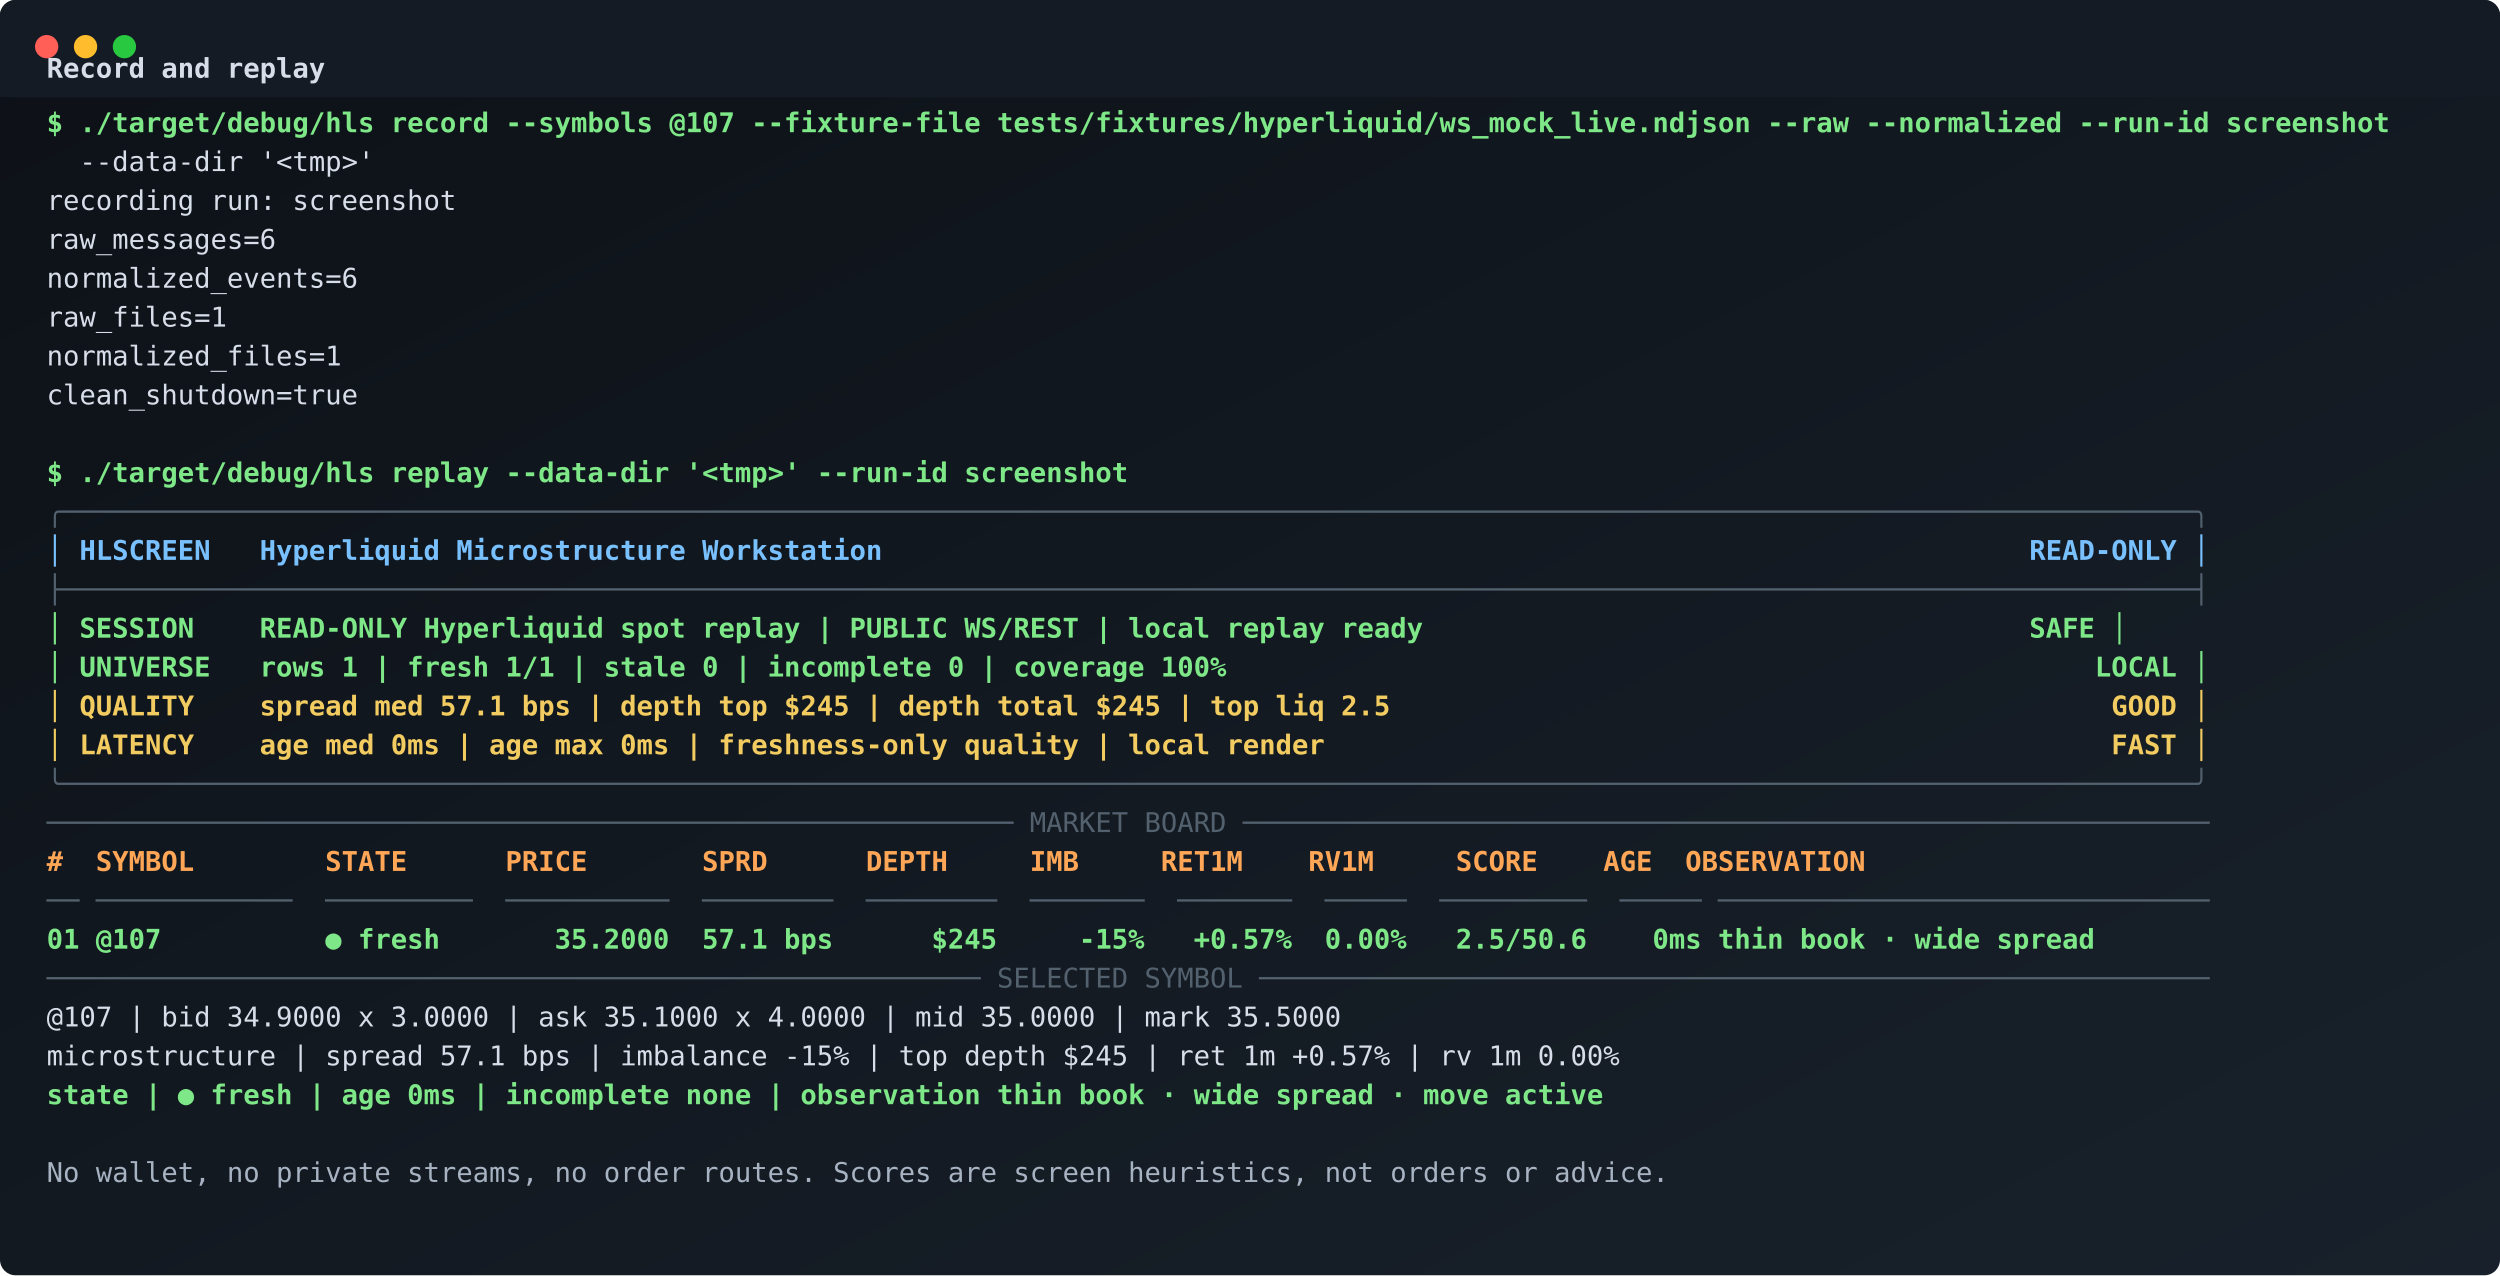
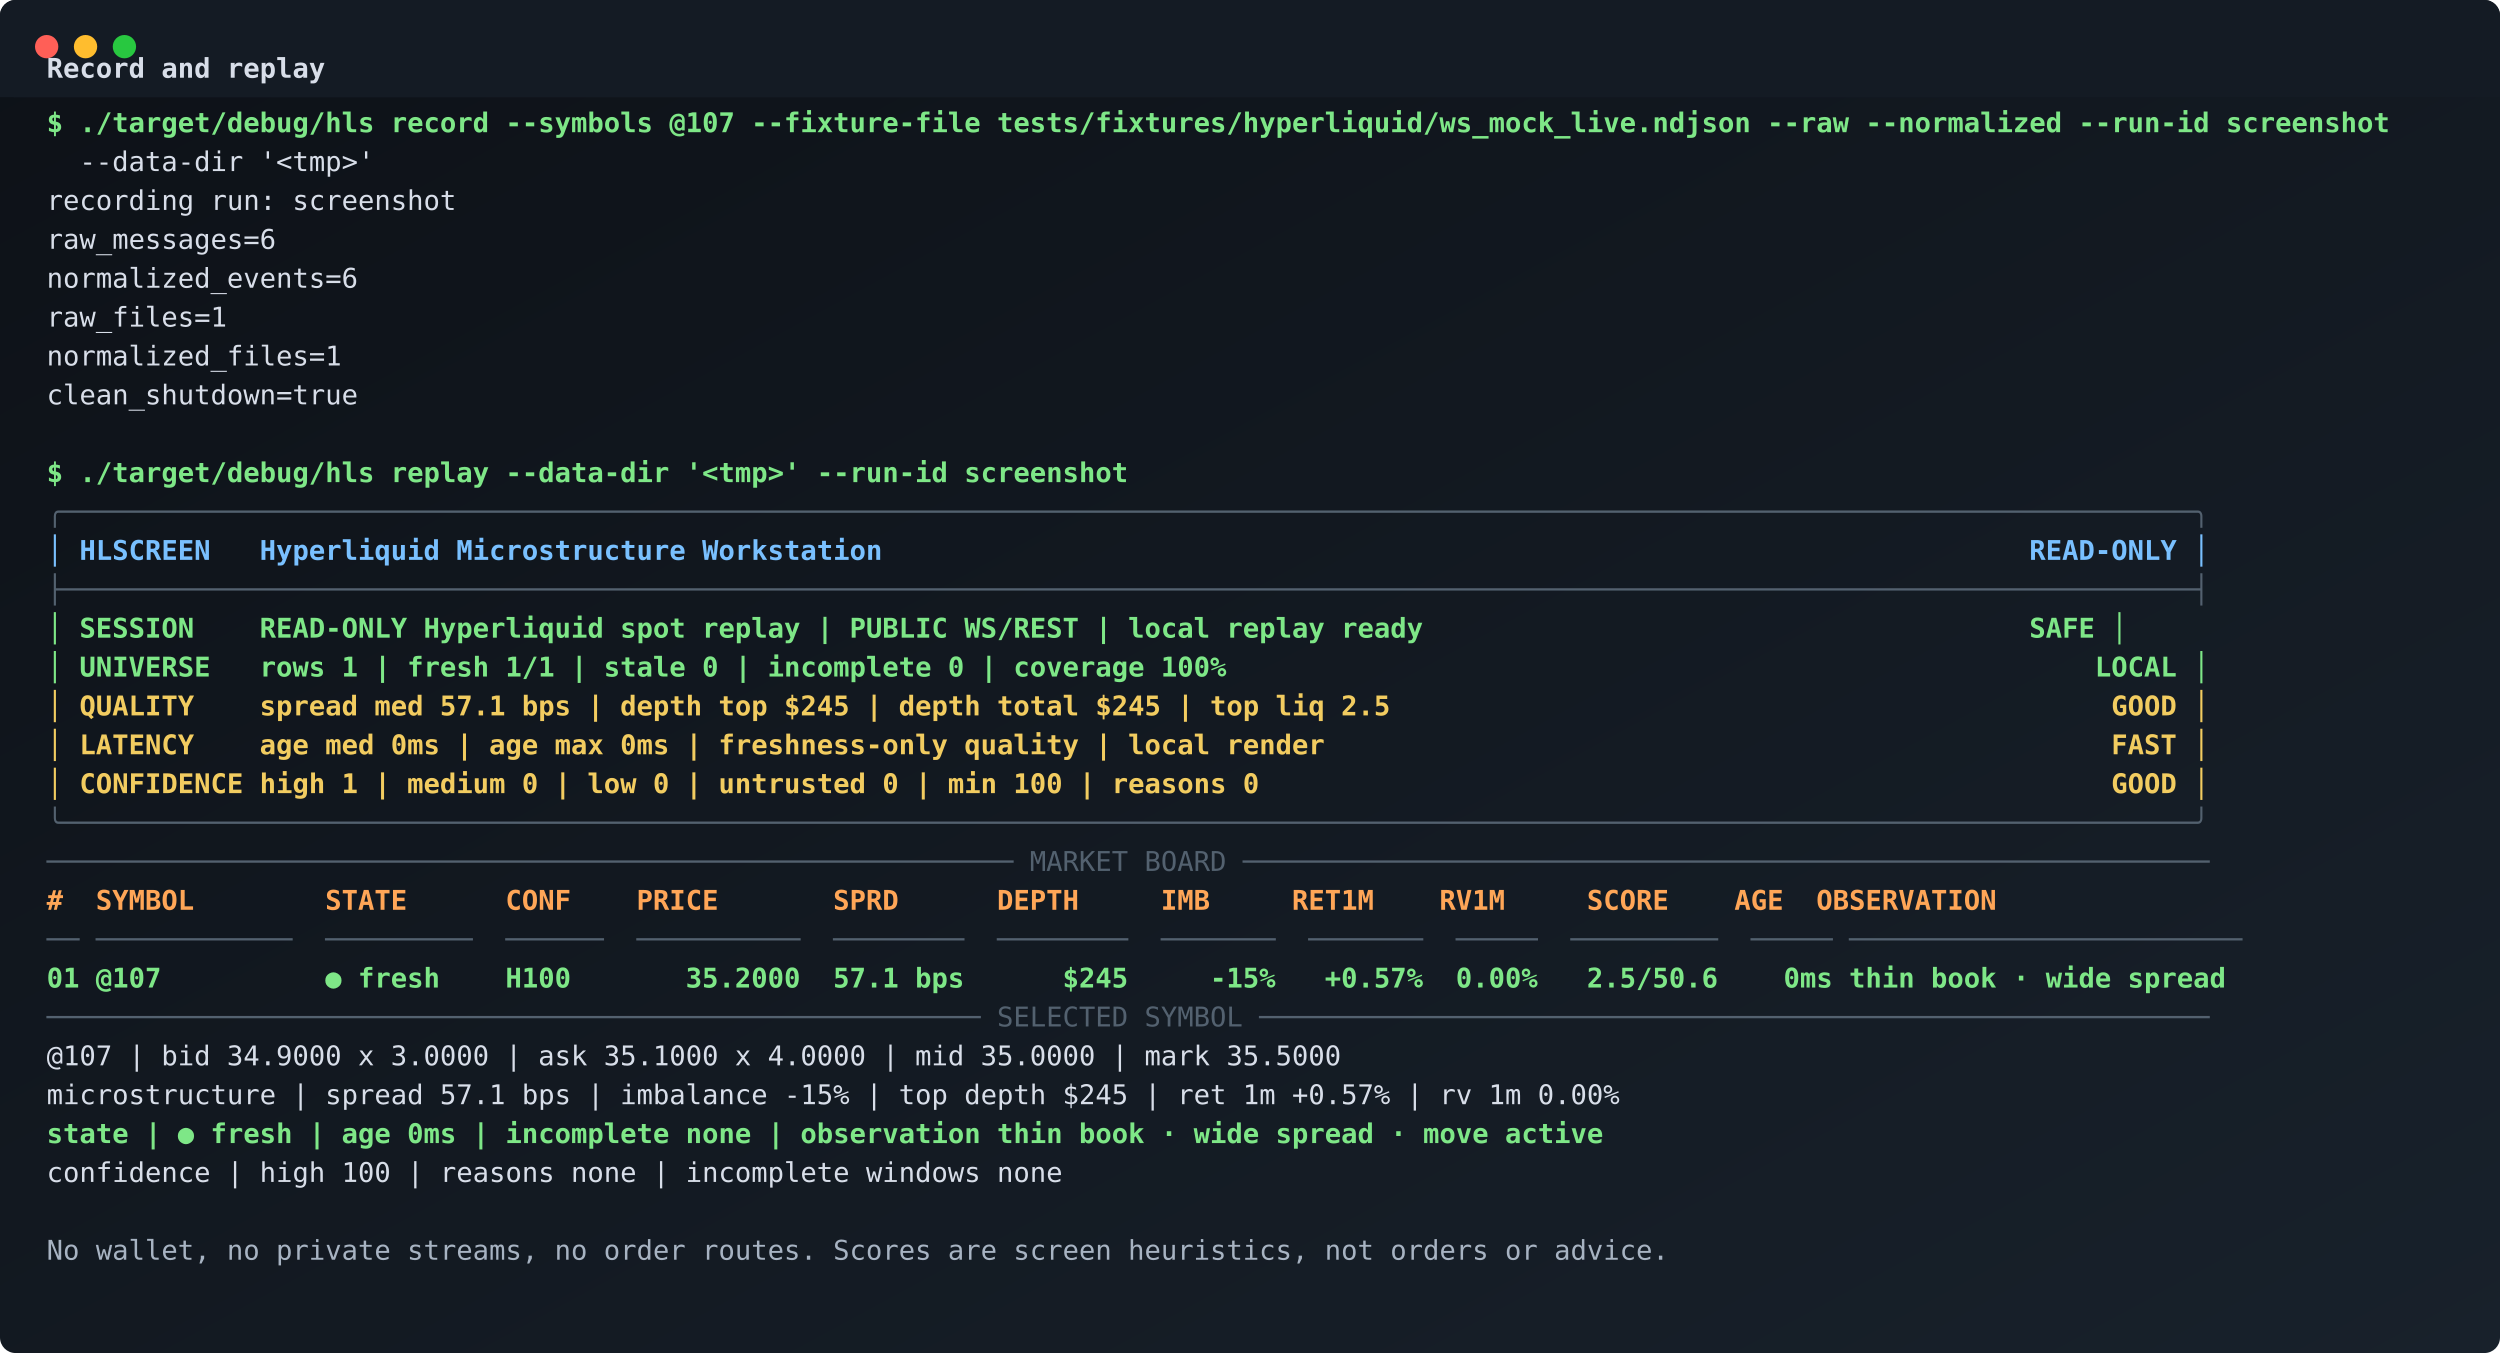
- <svg xmlns="http://www.w3.org/2000/svg" role="img" xml:space="preserve" aria-label="Record and replay terminal screenshot" viewBox="0 0 1286 656" width="1286" height="656">
+ <svg xmlns="http://www.w3.org/2000/svg" role="img" xml:space="preserve" aria-label="Record and replay terminal screenshot" viewBox="0 0 1286 696" width="1286" height="696">
  <defs>
    <linearGradient id="bg" x1="0" x2="1" y1="0" y2="1">
      <stop offset="0" stop-color="#0d1117" />
      <stop offset="1" stop-color="#18212b" />
    </linearGradient>
  </defs>
-   <rect width="1286" height="656" rx="8" fill="url(#bg)" />
+   <rect width="1286" height="696" rx="8" fill="url(#bg)" />
  <rect x="0" y="0" width="1286" height="50" rx="8" fill="#141b24" />
  <rect x="0" y="42" width="1286" height="8" fill="#141b24" />
  <circle cx="24" cy="24" r="6" fill="#ff5f57" />
  <circle cx="44" cy="24" r="6" fill="#ffbd2e" />
  <circle cx="64" cy="24" r="6" fill="#28c840" />
  <text x="24" y="40" fill="#d8dee9" font-family="ui-monospace, SFMono-Regular, Menlo, Consolas, monospace" font-size="14" font-weight="700">Record and replay</text>
  <text x="24" y="68" fill="#7ee787" font-family="ui-monospace, SFMono-Regular, Menlo, Consolas, monospace" font-size="14" font-weight="700">$ ./target/debug/hls record --symbols @107 --fixture-file tests/fixtures/hyperliquid/ws_mock_live.ndjson --raw --normalized --run-id screenshot</text>
  <text x="24" y="88" fill="#d8dee9" font-family="ui-monospace, SFMono-Regular, Menlo, Consolas, monospace" font-size="14" font-weight="400">  --data-dir '&lt;tmp&gt;'</text>
  <text x="24" y="108" fill="#d8dee9" font-family="ui-monospace, SFMono-Regular, Menlo, Consolas, monospace" font-size="14" font-weight="400">recording run: screenshot</text>
  <text x="24" y="128" fill="#d8dee9" font-family="ui-monospace, SFMono-Regular, Menlo, Consolas, monospace" font-size="14" font-weight="400">raw_messages=6</text>
  <text x="24" y="148" fill="#d8dee9" font-family="ui-monospace, SFMono-Regular, Menlo, Consolas, monospace" font-size="14" font-weight="400">normalized_events=6</text>
  <text x="24" y="168" fill="#d8dee9" font-family="ui-monospace, SFMono-Regular, Menlo, Consolas, monospace" font-size="14" font-weight="400">raw_files=1</text>
  <text x="24" y="188" fill="#d8dee9" font-family="ui-monospace, SFMono-Regular, Menlo, Consolas, monospace" font-size="14" font-weight="400">normalized_files=1</text>
  <text x="24" y="208" fill="#d8dee9" font-family="ui-monospace, SFMono-Regular, Menlo, Consolas, monospace" font-size="14" font-weight="400">clean_shutdown=true</text>
  <text x="24" y="228" fill="#d8dee9" font-family="ui-monospace, SFMono-Regular, Menlo, Consolas, monospace" font-size="14" font-weight="400" />
  <text x="24" y="248" fill="#7ee787" font-family="ui-monospace, SFMono-Regular, Menlo, Consolas, monospace" font-size="14" font-weight="700">$ ./target/debug/hls replay --data-dir '&lt;tmp&gt;' --run-id screenshot</text>
  <text x="24" y="268" fill="#53616f" font-family="ui-monospace, SFMono-Regular, Menlo, Consolas, monospace" font-size="14" font-weight="400">╭──────────────────────────────────────────────────────────────────────────────────────────────────────────────────────────────────╮</text>
  <text x="24" y="288" fill="#79c0ff" font-family="ui-monospace, SFMono-Regular, Menlo, Consolas, monospace" font-size="14" font-weight="700">│ HLSCREEN   Hyperliquid Microstructure Workstation                                                                      READ-ONLY │</text>
  <text x="24" y="308" fill="#53616f" font-family="ui-monospace, SFMono-Regular, Menlo, Consolas, monospace" font-size="14" font-weight="400">├──────────────────────────────────────────────────────────────────────────────────────────────────────────────────────────────────┤</text>
  <text x="24" y="328" fill="#7ee787" font-family="ui-monospace, SFMono-Regular, Menlo, Consolas, monospace" font-size="14" font-weight="700">│ SESSION    READ-ONLY Hyperliquid spot replay | PUBLIC WS/REST | local replay ready                                     SAFE │</text>
  <text x="24" y="348" fill="#7ee787" font-family="ui-monospace, SFMono-Regular, Menlo, Consolas, monospace" font-size="14" font-weight="700">│ UNIVERSE   rows 1 | fresh 1/1 | stale 0 | incomplete 0 | coverage 100%                                                     LOCAL │</text>
  <text x="24" y="368" fill="#f2cc60" font-family="ui-monospace, SFMono-Regular, Menlo, Consolas, monospace" font-size="14" font-weight="700">│ QUALITY    spread med 57.1 bps | depth top $245 | depth total $245 | top liq 2.5                                            GOOD │</text>
  <text x="24" y="388" fill="#f2cc60" font-family="ui-monospace, SFMono-Regular, Menlo, Consolas, monospace" font-size="14" font-weight="700">│ LATENCY    age med 0ms | age max 0ms | freshness-only quality | local render                                                FAST │</text>
-   <text x="24" y="408" fill="#53616f" font-family="ui-monospace, SFMono-Regular, Menlo, Consolas, monospace" font-size="14" font-weight="400">╰──────────────────────────────────────────────────────────────────────────────────────────────────────────────────────────────────╯</text>
-   <text x="24" y="428" fill="#53616f" font-family="ui-monospace, SFMono-Regular, Menlo, Consolas, monospace" font-size="14" font-weight="400">─────────────────────────────────────────────────────────── MARKET BOARD ───────────────────────────────────────────────────────────</text>
-   <text x="24" y="448" fill="#ffa657" font-family="ui-monospace, SFMono-Regular, Menlo, Consolas, monospace" font-size="14" font-weight="700">#  SYMBOL        STATE      PRICE       SPRD      DEPTH     IMB     RET1M    RV1M     SCORE    AGE  OBSERVATION</text>
-   <text x="24" y="468" fill="#53616f" font-family="ui-monospace, SFMono-Regular, Menlo, Consolas, monospace" font-size="14" font-weight="400">── ────────────  ─────────  ──────────  ────────  ────────  ───────  ───────  ─────  ─────────  ───── ──────────────────────────────</text>
-   <text x="24" y="488" fill="#7ee787" font-family="ui-monospace, SFMono-Regular, Menlo, Consolas, monospace" font-size="14" font-weight="600">01 @107          ● fresh       35.2000  57.1 bps      $245     -15%   +0.57%  0.00%   2.5/50.6    0ms thin book · wide spread</text>
-   <text x="24" y="508" fill="#53616f" font-family="ui-monospace, SFMono-Regular, Menlo, Consolas, monospace" font-size="14" font-weight="400">───────────────────────────────────────────────────────── SELECTED SYMBOL ──────────────────────────────────────────────────────────</text>
-   <text x="24" y="528" fill="#d8dee9" font-family="ui-monospace, SFMono-Regular, Menlo, Consolas, monospace" font-size="14" font-weight="400">@107 | bid 34.9000 x 3.0000 | ask 35.1000 x 4.0000 | mid 35.0000 | mark 35.5000</text>
-   <text x="24" y="548" fill="#d8dee9" font-family="ui-monospace, SFMono-Regular, Menlo, Consolas, monospace" font-size="14" font-weight="400">microstructure | spread 57.1 bps | imbalance -15% | top depth $245 | ret 1m +0.57% | rv 1m 0.00%</text>
-   <text x="24" y="568" fill="#7ee787" font-family="ui-monospace, SFMono-Regular, Menlo, Consolas, monospace" font-size="14" font-weight="600">state | ● fresh | age 0ms | incomplete none | observation thin book · wide spread · move active</text>
-   <text x="24" y="588" fill="#d8dee9" font-family="ui-monospace, SFMono-Regular, Menlo, Consolas, monospace" font-size="14" font-weight="400" />
-   <text x="24" y="608" fill="#a7b3c2" font-family="ui-monospace, SFMono-Regular, Menlo, Consolas, monospace" font-size="14" font-weight="400">No wallet, no private streams, no order routes. Scores are screen heuristics, not orders or advice.</text>
+   <text x="24" y="408" fill="#f2cc60" font-family="ui-monospace, SFMono-Regular, Menlo, Consolas, monospace" font-size="14" font-weight="700">│ CONFIDENCE high 1 | medium 0 | low 0 | untrusted 0 | min 100 | reasons 0                                                    GOOD │</text>
+   <text x="24" y="428" fill="#53616f" font-family="ui-monospace, SFMono-Regular, Menlo, Consolas, monospace" font-size="14" font-weight="400">╰──────────────────────────────────────────────────────────────────────────────────────────────────────────────────────────────────╯</text>
+   <text x="24" y="448" fill="#53616f" font-family="ui-monospace, SFMono-Regular, Menlo, Consolas, monospace" font-size="14" font-weight="400">─────────────────────────────────────────────────────────── MARKET BOARD ───────────────────────────────────────────────────────────</text>
+   <text x="24" y="468" fill="#ffa657" font-family="ui-monospace, SFMono-Regular, Menlo, Consolas, monospace" font-size="14" font-weight="700">#  SYMBOL        STATE      CONF    PRICE       SPRD      DEPTH     IMB     RET1M    RV1M     SCORE    AGE  OBSERVATION</text>
+   <text x="24" y="488" fill="#53616f" font-family="ui-monospace, SFMono-Regular, Menlo, Consolas, monospace" font-size="14" font-weight="400">── ────────────  ─────────  ──────  ──────────  ────────  ────────  ───────  ───────  ─────  ─────────  ───── ────────────────────────</text>
+   <text x="24" y="508" fill="#7ee787" font-family="ui-monospace, SFMono-Regular, Menlo, Consolas, monospace" font-size="14" font-weight="600">01 @107          ● fresh    H100       35.2000  57.1 bps      $245     -15%   +0.57%  0.00%   2.5/50.6    0ms thin book · wide spread</text>
+   <text x="24" y="528" fill="#53616f" font-family="ui-monospace, SFMono-Regular, Menlo, Consolas, monospace" font-size="14" font-weight="400">───────────────────────────────────────────────────────── SELECTED SYMBOL ──────────────────────────────────────────────────────────</text>
+   <text x="24" y="548" fill="#d8dee9" font-family="ui-monospace, SFMono-Regular, Menlo, Consolas, monospace" font-size="14" font-weight="400">@107 | bid 34.9000 x 3.0000 | ask 35.1000 x 4.0000 | mid 35.0000 | mark 35.5000</text>
+   <text x="24" y="568" fill="#d8dee9" font-family="ui-monospace, SFMono-Regular, Menlo, Consolas, monospace" font-size="14" font-weight="400">microstructure | spread 57.1 bps | imbalance -15% | top depth $245 | ret 1m +0.57% | rv 1m 0.00%</text>
+   <text x="24" y="588" fill="#7ee787" font-family="ui-monospace, SFMono-Regular, Menlo, Consolas, monospace" font-size="14" font-weight="600">state | ● fresh | age 0ms | incomplete none | observation thin book · wide spread · move active</text>
+   <text x="24" y="608" fill="#d8dee9" font-family="ui-monospace, SFMono-Regular, Menlo, Consolas, monospace" font-size="14" font-weight="400">confidence | high 100 | reasons none | incomplete windows none</text>
+   <text x="24" y="628" fill="#d8dee9" font-family="ui-monospace, SFMono-Regular, Menlo, Consolas, monospace" font-size="14" font-weight="400" />
+   <text x="24" y="648" fill="#a7b3c2" font-family="ui-monospace, SFMono-Regular, Menlo, Consolas, monospace" font-size="14" font-weight="400">No wallet, no private streams, no order routes. Scores are screen heuristics, not orders or advice.</text>
</svg>
